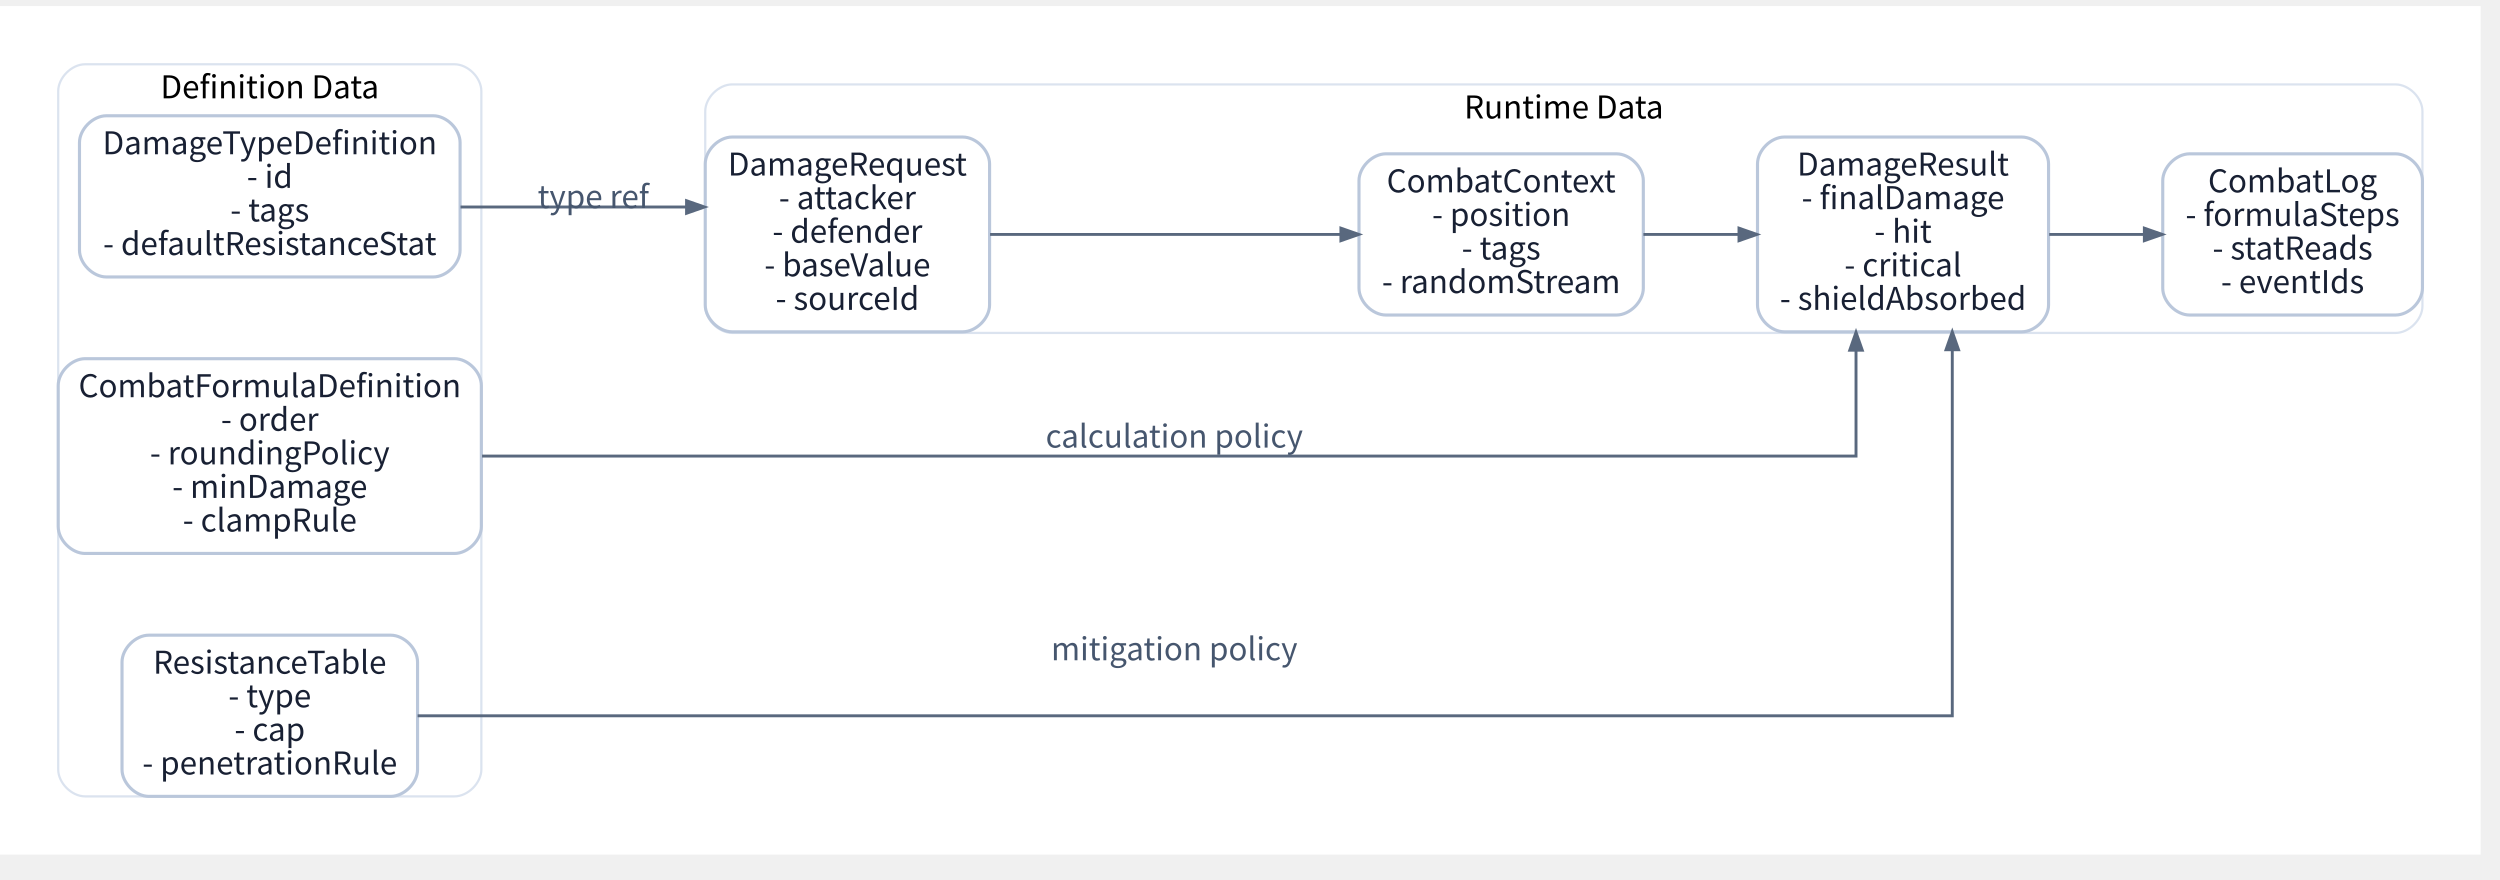
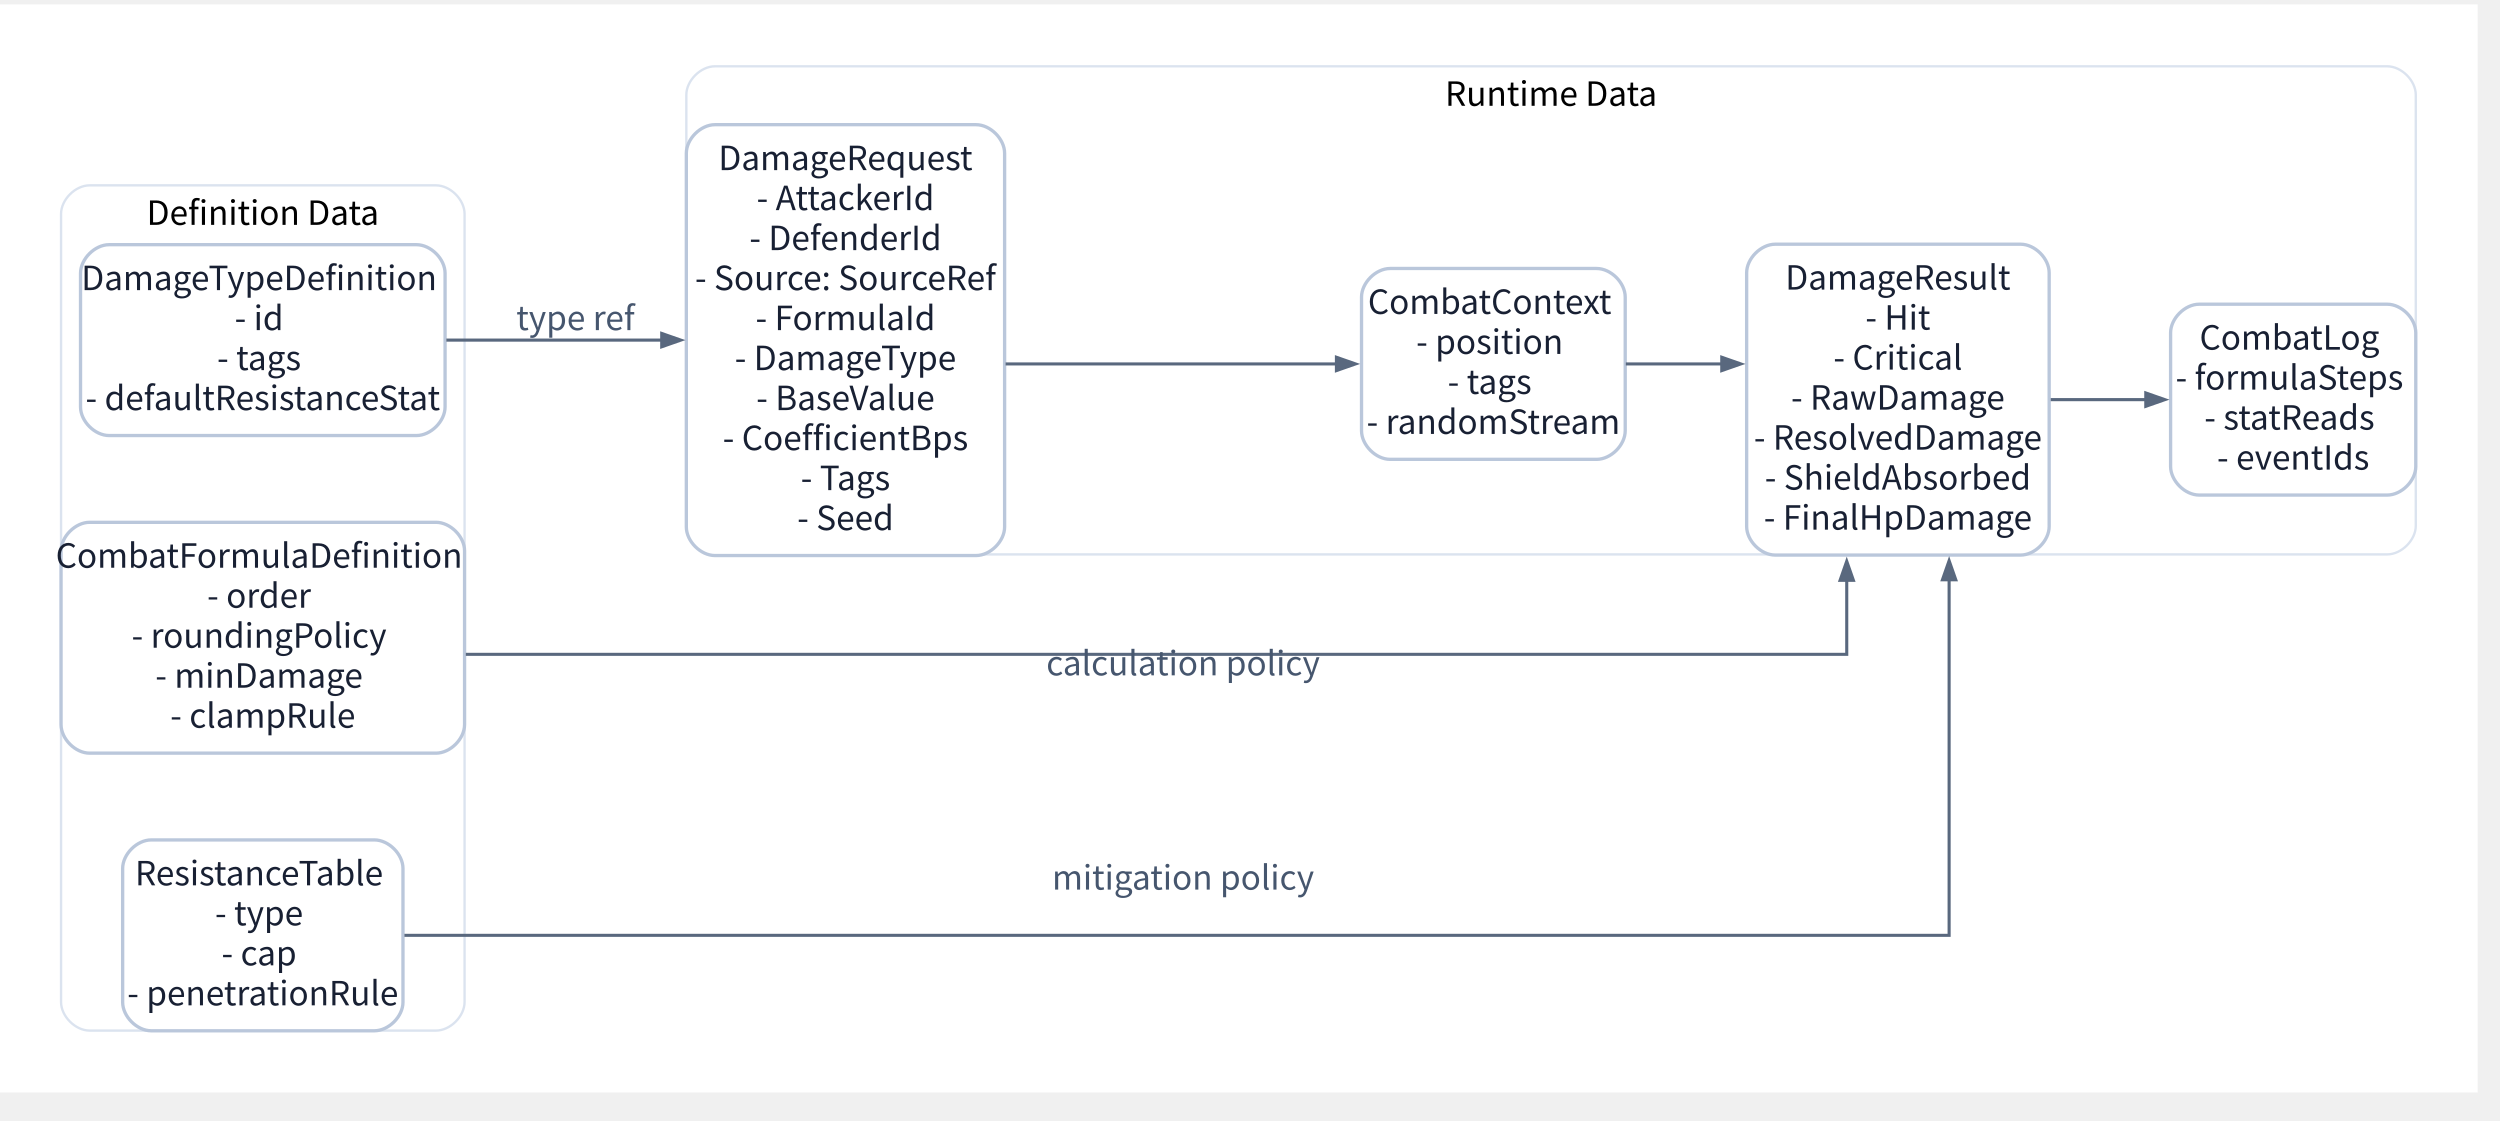
- <svg xmlns="http://www.w3.org/2000/svg" width="1125pt" height="396pt" viewBox="8.64 8.64 1116.64 387.64">
-   <g id="graph0" class="graph" transform="scale(1 1) rotate(0) translate(26.64 369.64)">
-     <polygon fill="#ffffff" stroke="transparent" points="-18,18 -18,-361 1090,-361 1090,18 -18,18" />
+ <svg xmlns="http://www.w3.org/2000/svg" width="1058pt" height="474pt" viewBox="9.00 9.00 1050.00 466.00">
+   <g id="graph0" class="graph" transform="scale(1 1) rotate(0) translate(26.64 447.64)">
+     <polygon fill="#ffffff" stroke="none" points="-18,18 -18,-439 1022.99,-439 1022.99,18 -18,18" />
    <g id="clust1" class="cluster">
-       <path fill="#ffffff" stroke="#dbe3ef" d="M20,-8C20,-8 185,-8 185,-8 191,-8 197,-14 197,-20 197,-20 197,-323 197,-323 197,-329 191,-335 185,-335 185,-335 20,-335 20,-335 14,-335 8,-329 8,-323 8,-323 8,-20 8,-20 8,-14 14,-8 20,-8" />
-       <text text-anchor="middle" x="102.5" y="-319.8" font-family="Noto Sans CJK KR" font-size="14.00">Definition Data</text>
+       <path fill="#ffffff" stroke="#dbe3ef" d="M20,-8C20,-8 165.48,-8 165.48,-8 171.48,-8 177.48,-14 177.48,-20 177.48,-20 177.48,-351 177.48,-351 177.48,-357 171.48,-363 165.48,-363 165.48,-363 20,-363 20,-363 14,-363 8,-357 8,-351 8,-351 8,-20 8,-20 8,-14 14,-8 20,-8" />
+       <text xml:space="preserve" text-anchor="middle" x="92.74" y="-346.4" font-family="Noto Sans CJK KR" font-size="14.00">Definition Data</text>
    </g>
    <g id="clust2" class="cluster">
-       <path fill="#ffffff" stroke="#dbe3ef" d="M309,-215C309,-215 1052,-215 1052,-215 1058,-215 1064,-221 1064,-227 1064,-227 1064,-314 1064,-314 1064,-320 1058,-326 1052,-326 1052,-326 309,-326 309,-326 303,-326 297,-320 297,-314 297,-314 297,-227 297,-227 297,-221 303,-215 309,-215" />
-       <text text-anchor="middle" x="680.5" y="-310.8" font-family="Noto Sans CJK KR" font-size="14.00">Runtime Data</text>
+       <path fill="#ffffff" stroke="#dbe3ef" d="M282.62,-208C282.62,-208 984.99,-208 984.99,-208 990.99,-208 996.99,-214 996.99,-220 996.99,-220 996.99,-401 996.99,-401 996.99,-407 990.99,-413 984.99,-413 984.99,-413 282.62,-413 282.62,-413 276.62,-413 270.62,-407 270.62,-401 270.62,-401 270.62,-220 270.62,-220 270.62,-214 276.62,-208 282.62,-208" />
+       <text xml:space="preserve" text-anchor="middle" x="633.81" y="-396.4" font-family="Noto Sans CJK KR" font-size="14.00">Runtime Data</text>
    </g>
    <g id="node1" class="node">
-       <path fill="#ffffff" stroke="#bac7db" stroke-width="1.4" d="M175.5,-312C175.5,-312 29.5,-312 29.5,-312 23.5,-312 17.5,-306 17.5,-300 17.5,-300 17.5,-252 17.5,-252 17.5,-246 23.5,-240 29.5,-240 29.5,-240 175.5,-240 175.5,-240 181.5,-240 187.5,-246 187.5,-252 187.5,-252 187.5,-300 187.5,-300 187.5,-306 181.5,-312 175.5,-312" />
-       <text text-anchor="middle" x="102.5" y="-294.8" font-family="Noto Sans CJK KR" font-size="14.00" fill="#182033">DamageTypeDefinition</text>
-       <text text-anchor="middle" x="102.5" y="-279.8" font-family="Noto Sans CJK KR" font-size="14.00" fill="#182033">- id</text>
-       <text text-anchor="middle" x="102.5" y="-264.8" font-family="Noto Sans CJK KR" font-size="14.00" fill="#182033">- tags</text>
-       <text text-anchor="middle" x="102.5" y="-249.8" font-family="Noto Sans CJK KR" font-size="14.00" fill="#182033">- defaultResistanceStat</text>
+       <path fill="#ffffff" stroke="#bac7db" stroke-width="1.4" d="M157.29,-338.08C157.29,-338.08 28.18,-338.08 28.18,-338.08 22.18,-338.08 16.18,-332.08 16.18,-326.08 16.18,-326.08 16.18,-269.92 16.18,-269.92 16.18,-263.92 22.18,-257.92 28.18,-257.92 28.18,-257.92 157.29,-257.92 157.29,-257.92 163.29,-257.92 169.29,-263.92 169.29,-269.92 169.29,-269.92 169.29,-326.08 169.29,-326.08 169.29,-332.08 163.29,-338.08 157.29,-338.08" />
+       <text xml:space="preserve" text-anchor="middle" x="92.74" y="-319" font-family="Noto Sans CJK KR" font-size="14.00" fill="#182033">DamageTypeDefinition+ </text>
+       <text xml:space="preserve" text-anchor="middle" x="92.74" y="-302.2" font-family="Noto Sans CJK KR" font-size="14.00" fill="#182033">- id+ </text>
+       <text xml:space="preserve" text-anchor="middle" x="92.74" y="-285.4" font-family="Noto Sans CJK KR" font-size="14.00" fill="#182033">- tags+ </text>
+       <text xml:space="preserve" text-anchor="middle" x="92.74" y="-268.6" font-family="Noto Sans CJK KR" font-size="14.00" fill="#182033">- defaultResistanceStat</text>
    </g>
    <g id="node4" class="node">
-       <path fill="#ffffff" stroke="#bac7db" stroke-width="1.4" d="M412,-302.5C412,-302.5 309,-302.5 309,-302.5 303,-302.5 297,-296.5 297,-290.5 297,-290.5 297,-227.5 297,-227.5 297,-221.5 303,-215.5 309,-215.5 309,-215.5 412,-215.5 412,-215.5 418,-215.5 424,-221.5 424,-227.5 424,-227.5 424,-290.5 424,-290.5 424,-296.5 418,-302.5 412,-302.5" />
-       <text text-anchor="middle" x="360.5" y="-285.3" font-family="Noto Sans CJK KR" font-size="14.00" fill="#182033">DamageRequest</text>
-       <text text-anchor="middle" x="360.5" y="-270.3" font-family="Noto Sans CJK KR" font-size="14.00" fill="#182033">- attacker</text>
-       <text text-anchor="middle" x="360.5" y="-255.3" font-family="Noto Sans CJK KR" font-size="14.00" fill="#182033">- defender</text>
-       <text text-anchor="middle" x="360.5" y="-240.3" font-family="Noto Sans CJK KR" font-size="14.00" fill="#182033">- baseValue</text>
-       <text text-anchor="middle" x="360.5" y="-225.3" font-family="Noto Sans CJK KR" font-size="14.00" fill="#182033">- sourceId</text>
+       <path fill="#ffffff" stroke="#bac7db" stroke-width="1.4" d="M392.3,-388.48C392.3,-388.48 282.62,-388.48 282.62,-388.48 276.62,-388.48 270.62,-382.48 270.62,-376.48 270.62,-376.48 270.62,-219.52 270.62,-219.52 270.62,-213.52 276.62,-207.52 282.62,-207.52 282.62,-207.52 392.3,-207.52 392.3,-207.52 398.3,-207.52 404.3,-213.52 404.3,-219.52 404.3,-219.52 404.3,-376.48 404.3,-376.48 404.3,-382.48 398.3,-388.48 392.3,-388.48" />
+       <text xml:space="preserve" text-anchor="middle" x="337.46" y="-369.4" font-family="Noto Sans CJK KR" font-size="14.00" fill="#182033">DamageRequest</text>
+       <text xml:space="preserve" text-anchor="middle" x="337.46" y="-352.6" font-family="Noto Sans CJK KR" font-size="14.00" fill="#182033">- AttackerId</text>
+       <text xml:space="preserve" text-anchor="middle" x="337.46" y="-335.8" font-family="Noto Sans CJK KR" font-size="14.00" fill="#182033">- DefenderId</text>
+       <text xml:space="preserve" text-anchor="middle" x="337.46" y="-319" font-family="Noto Sans CJK KR" font-size="14.00" fill="#182033">- Source: SourceRef</text>
+       <text xml:space="preserve" text-anchor="middle" x="337.46" y="-302.2" font-family="Noto Sans CJK KR" font-size="14.00" fill="#182033">- FormulaId</text>
+       <text xml:space="preserve" text-anchor="middle" x="337.46" y="-285.4" font-family="Noto Sans CJK KR" font-size="14.00" fill="#182033">- DamageType</text>
+       <text xml:space="preserve" text-anchor="middle" x="337.46" y="-268.6" font-family="Noto Sans CJK KR" font-size="14.00" fill="#182033">- BaseValue</text>
+       <text xml:space="preserve" text-anchor="middle" x="337.46" y="-251.8" font-family="Noto Sans CJK KR" font-size="14.00" fill="#182033">- CoefficientBps</text>
+       <text xml:space="preserve" text-anchor="middle" x="337.46" y="-235" font-family="Noto Sans CJK KR" font-size="14.00" fill="#182033">- Tags</text>
+       <text xml:space="preserve" text-anchor="middle" x="337.46" y="-218.2" font-family="Noto Sans CJK KR" font-size="14.00" fill="#182033">- Seed</text>
    </g>
    <g id="edge1" class="edge">
-       <path fill="none" stroke="#59687e" stroke-width="1.3" d="M187.69,-271.25C187.69,-271.25 288.65,-271.25 288.65,-271.25" />
-       <polygon fill="#59687e" stroke="#59687e" stroke-width="1.3" points="288.65,-274.05 296.65,-271.25 288.65,-268.45 288.65,-274.05" />
-       <text text-anchor="middle" x="247" y="-270.8" font-family="Noto Sans CJK KR" font-size="14.00" fill="#46566e">type ref</text>
+       <path fill="none" stroke="#59687e" stroke-width="1.3" d="M169.83,-298C169.83,-298 260.28,-298 260.28,-298" />
+       <polygon fill="#59687e" stroke="#59687e" stroke-width="1.3" points="260.28,-300.8 268.28,-298 260.28,-295.2 260.28,-300.8" />
+       <text xml:space="preserve" text-anchor="middle" x="224.05" y="-302.2" font-family="Noto Sans CJK KR" font-size="14.00" fill="#46566e">type ref</text>
    </g>
    <g id="node2" class="node">
-       <path fill="#ffffff" stroke="#bac7db" stroke-width="1.4" d="M185,-203.5C185,-203.5 20,-203.5 20,-203.5 14,-203.5 8,-197.5 8,-191.5 8,-191.5 8,-128.5 8,-128.5 8,-122.5 14,-116.5 20,-116.5 20,-116.5 185,-116.5 185,-116.5 191,-116.5 197,-122.5 197,-128.5 197,-128.5 197,-191.5 197,-191.5 197,-197.5 191,-203.5 185,-203.5" />
-       <text text-anchor="middle" x="102.5" y="-186.3" font-family="Noto Sans CJK KR" font-size="14.00" fill="#182033">CombatFormulaDefinition</text>
-       <text text-anchor="middle" x="102.5" y="-171.3" font-family="Noto Sans CJK KR" font-size="14.00" fill="#182033">- order</text>
-       <text text-anchor="middle" x="102.5" y="-156.3" font-family="Noto Sans CJK KR" font-size="14.00" fill="#182033">- roundingPolicy</text>
-       <text text-anchor="middle" x="102.5" y="-141.3" font-family="Noto Sans CJK KR" font-size="14.00" fill="#182033">- minDamage</text>
-       <text text-anchor="middle" x="102.5" y="-126.3" font-family="Noto Sans CJK KR" font-size="14.00" fill="#182033">- clampRule</text>
+       <path fill="#ffffff" stroke="#bac7db" stroke-width="1.4" d="M165.48,-221.48C165.48,-221.48 20,-221.48 20,-221.48 14,-221.48 8,-215.48 8,-209.48 8,-209.48 8,-136.52 8,-136.52 8,-130.52 14,-124.52 20,-124.52 20,-124.52 165.48,-124.52 165.48,-124.52 171.48,-124.52 177.48,-130.52 177.48,-136.52 177.48,-136.52 177.48,-209.48 177.48,-209.48 177.48,-215.48 171.48,-221.48 165.48,-221.48" />
+       <text xml:space="preserve" text-anchor="middle" x="92.74" y="-202.4" font-family="Noto Sans CJK KR" font-size="14.00" fill="#182033">CombatFormulaDefinition+ </text>
+       <text xml:space="preserve" text-anchor="middle" x="92.74" y="-185.6" font-family="Noto Sans CJK KR" font-size="14.00" fill="#182033">- order+ </text>
+       <text xml:space="preserve" text-anchor="middle" x="92.74" y="-168.8" font-family="Noto Sans CJK KR" font-size="14.00" fill="#182033">- roundingPolicy+ </text>
+       <text xml:space="preserve" text-anchor="middle" x="92.74" y="-152" font-family="Noto Sans CJK KR" font-size="14.00" fill="#182033">- minDamage+ </text>
+       <text xml:space="preserve" text-anchor="middle" x="92.74" y="-135.2" font-family="Noto Sans CJK KR" font-size="14.00" fill="#182033">- clampRule</text>
    </g>
    <g id="node6" class="node">
-       <path fill="#ffffff" stroke="#bac7db" stroke-width="1.4" d="M885,-302.5C885,-302.5 779,-302.5 779,-302.5 773,-302.5 767,-296.5 767,-290.5 767,-290.5 767,-227.5 767,-227.5 767,-221.5 773,-215.5 779,-215.5 779,-215.5 885,-215.5 885,-215.5 891,-215.5 897,-221.5 897,-227.5 897,-227.5 897,-290.5 897,-290.5 897,-296.5 891,-302.5 885,-302.5" />
-       <text text-anchor="middle" x="832" y="-285.3" font-family="Noto Sans CJK KR" font-size="14.00" fill="#182033">DamageResult</text>
-       <text text-anchor="middle" x="832" y="-270.3" font-family="Noto Sans CJK KR" font-size="14.00" fill="#182033">- finalDamage</text>
-       <text text-anchor="middle" x="832" y="-255.3" font-family="Noto Sans CJK KR" font-size="14.00" fill="#182033">- hit</text>
-       <text text-anchor="middle" x="832" y="-240.3" font-family="Noto Sans CJK KR" font-size="14.00" fill="#182033">- critical</text>
-       <text text-anchor="middle" x="832" y="-225.3" font-family="Noto Sans CJK KR" font-size="14.00" fill="#182033">- shieldAbsorbed</text>
+       <path fill="#ffffff" stroke="#bac7db" stroke-width="1.4" d="M831.01,-338.28C831.01,-338.28 727.95,-338.28 727.95,-338.28 721.95,-338.28 715.95,-332.28 715.95,-326.28 715.95,-326.28 715.95,-219.72 715.95,-219.72 715.95,-213.72 721.95,-207.72 727.95,-207.72 727.95,-207.72 831.01,-207.72 831.01,-207.72 837.01,-207.72 843.01,-213.72 843.01,-219.72 843.01,-219.72 843.01,-326.28 843.01,-326.28 843.01,-332.28 837.01,-338.28 831.01,-338.28" />
+       <text xml:space="preserve" text-anchor="middle" x="779.48" y="-319.2" font-family="Noto Sans CJK KR" font-size="14.00" fill="#182033">DamageResult</text>
+       <text xml:space="preserve" text-anchor="middle" x="779.48" y="-302.4" font-family="Noto Sans CJK KR" font-size="14.00" fill="#182033">- Hit</text>
+       <text xml:space="preserve" text-anchor="middle" x="779.48" y="-285.6" font-family="Noto Sans CJK KR" font-size="14.00" fill="#182033">- Critical</text>
+       <text xml:space="preserve" text-anchor="middle" x="779.48" y="-268.8" font-family="Noto Sans CJK KR" font-size="14.00" fill="#182033">- RawDamage</text>
+       <text xml:space="preserve" text-anchor="middle" x="779.48" y="-252" font-family="Noto Sans CJK KR" font-size="14.00" fill="#182033">- ResolvedDamage</text>
+       <text xml:space="preserve" text-anchor="middle" x="779.48" y="-235.2" font-family="Noto Sans CJK KR" font-size="14.00" fill="#182033">- ShieldAbsorbed</text>
+       <text xml:space="preserve" text-anchor="middle" x="779.48" y="-218.4" font-family="Noto Sans CJK KR" font-size="14.00" fill="#182033">- FinalHpDamage</text>
    </g>
    <g id="edge2" class="edge">
-       <path fill="none" stroke="#59687e" stroke-width="1.3" d="M197.32,-160C390.38,-160 811,-160 811,-160 811,-160 811,-207.29 811,-207.29" />
-       <polygon fill="#59687e" stroke="#59687e" stroke-width="1.3" points="808.2,-207.29 811,-215.29 813.8,-207.29 808.2,-207.29" />
-       <text text-anchor="middle" x="506.5" y="-163.8" font-family="Noto Sans CJK KR" font-size="14.00" fill="#46566e">calculation policy</text>
+       <path fill="none" stroke="#59687e" stroke-width="1.3" d="M178.01,-166.02C357.52,-166.02 757.99,-166.02 757.99,-166.02 757.99,-166.02 757.99,-197.11 757.99,-197.11" />
+       <polygon fill="#59687e" stroke="#59687e" stroke-width="1.3" points="755.19,-197.11 757.99,-205.11 760.79,-197.11 755.19,-197.11" />
+       <text xml:space="preserve" text-anchor="middle" x="479.25" y="-157.2" font-family="Noto Sans CJK KR" font-size="14.00" fill="#46566e">calculation policy</text>
    </g>
    <g id="node3" class="node">
-       <path fill="#ffffff" stroke="#bac7db" stroke-width="1.4" d="M156.5,-80C156.5,-80 48.5,-80 48.5,-80 42.5,-80 36.5,-74 36.5,-68 36.5,-68 36.5,-20 36.5,-20 36.5,-14 42.5,-8 48.5,-8 48.5,-8 156.5,-8 156.5,-8 162.5,-8 168.5,-14 168.5,-20 168.5,-20 168.5,-68 168.5,-68 168.5,-74 162.5,-80 156.5,-80" />
-       <text text-anchor="middle" x="102.5" y="-62.8" font-family="Noto Sans CJK KR" font-size="14.00" fill="#182033">ResistanceTable</text>
-       <text text-anchor="middle" x="102.5" y="-47.8" font-family="Noto Sans CJK KR" font-size="14.00" fill="#182033">- type</text>
-       <text text-anchor="middle" x="102.5" y="-32.8" font-family="Noto Sans CJK KR" font-size="14.00" fill="#182033">- cap</text>
-       <text text-anchor="middle" x="102.5" y="-17.8" font-family="Noto Sans CJK KR" font-size="14.00" fill="#182033">- penetrationRule</text>
+       <path fill="#ffffff" stroke="#bac7db" stroke-width="1.4" d="M139.61,-88.08C139.61,-88.08 45.87,-88.08 45.87,-88.08 39.87,-88.08 33.87,-82.08 33.87,-76.08 33.87,-76.08 33.87,-19.92 33.87,-19.92 33.87,-13.92 39.87,-7.92 45.87,-7.92 45.87,-7.92 139.61,-7.92 139.61,-7.92 145.61,-7.92 151.61,-13.92 151.61,-19.92 151.61,-19.92 151.61,-76.08 151.61,-76.08 151.61,-82.08 145.61,-88.08 139.61,-88.08" />
+       <text xml:space="preserve" text-anchor="middle" x="92.74" y="-69" font-family="Noto Sans CJK KR" font-size="14.00" fill="#182033">ResistanceTable+ </text>
+       <text xml:space="preserve" text-anchor="middle" x="92.74" y="-52.2" font-family="Noto Sans CJK KR" font-size="14.00" fill="#182033">- type+ </text>
+       <text xml:space="preserve" text-anchor="middle" x="92.74" y="-35.4" font-family="Noto Sans CJK KR" font-size="14.00" fill="#182033">- cap+ </text>
+       <text xml:space="preserve" text-anchor="middle" x="92.74" y="-18.6" font-family="Noto Sans CJK KR" font-size="14.00" fill="#182033">- penetrationRule</text>
    </g>
    <g id="edge3" class="edge">
-       <path fill="none" stroke="#59687e" stroke-width="1.3" d="M168.53,-44C351.91,-44 854,-44 854,-44 854,-44 854,-207.49 854,-207.49" />
-       <polygon fill="#59687e" stroke="#59687e" stroke-width="1.3" points="851.2,-207.49 854,-215.49 856.8,-207.49 851.2,-207.49" />
-       <text text-anchor="middle" x="506.5" y="-68.8" font-family="Noto Sans CJK KR" font-size="14.00" fill="#46566e">mitigation policy</text>
+       <path fill="none" stroke="#59687e" stroke-width="1.3" d="M152.21,-48C322.7,-48 800.99,-48 800.99,-48 800.99,-48 800.99,-197.35 800.99,-197.35" />
+       <polygon fill="#59687e" stroke="#59687e" stroke-width="1.3" points="798.19,-197.35 800.99,-205.35 803.79,-197.35 798.19,-197.35" />
+       <text xml:space="preserve" text-anchor="middle" x="479.25" y="-67.2" font-family="Noto Sans CJK KR" font-size="14.00" fill="#46566e">mitigation policy</text>
    </g>
    <g id="node5" class="node">
-       <path fill="#ffffff" stroke="#bac7db" stroke-width="1.4" d="M704,-295C704,-295 601,-295 601,-295 595,-295 589,-289 589,-283 589,-283 589,-235 589,-235 589,-229 595,-223 601,-223 601,-223 704,-223 704,-223 710,-223 716,-229 716,-235 716,-235 716,-283 716,-283 716,-289 710,-295 704,-295" />
-       <text text-anchor="middle" x="652.5" y="-277.8" font-family="Noto Sans CJK KR" font-size="14.00" fill="#182033">CombatContext</text>
-       <text text-anchor="middle" x="652.5" y="-262.8" font-family="Noto Sans CJK KR" font-size="14.00" fill="#182033">- position</text>
-       <text text-anchor="middle" x="652.5" y="-247.8" font-family="Noto Sans CJK KR" font-size="14.00" fill="#182033">- tags</text>
-       <text text-anchor="middle" x="652.5" y="-232.8" font-family="Noto Sans CJK KR" font-size="14.00" fill="#182033">- randomStream</text>
+       <path fill="#ffffff" stroke="#bac7db" stroke-width="1.4" d="M652.95,-328.08C652.95,-328.08 566.2,-328.08 566.2,-328.08 560.2,-328.08 554.2,-322.08 554.2,-316.08 554.2,-316.08 554.2,-259.92 554.2,-259.92 554.2,-253.92 560.2,-247.92 566.2,-247.92 566.2,-247.92 652.95,-247.92 652.95,-247.92 658.95,-247.92 664.95,-253.92 664.95,-259.92 664.95,-259.92 664.95,-316.08 664.95,-316.08 664.95,-322.08 658.95,-328.08 652.95,-328.08" />
+       <text xml:space="preserve" text-anchor="middle" x="609.58" y="-309" font-family="Noto Sans CJK KR" font-size="14.00" fill="#182033">CombatContext+ </text>
+       <text xml:space="preserve" text-anchor="middle" x="609.58" y="-292.2" font-family="Noto Sans CJK KR" font-size="14.00" fill="#182033">- position+ </text>
+       <text xml:space="preserve" text-anchor="middle" x="609.58" y="-275.4" font-family="Noto Sans CJK KR" font-size="14.00" fill="#182033">- tags+ </text>
+       <text xml:space="preserve" text-anchor="middle" x="609.58" y="-258.6" font-family="Noto Sans CJK KR" font-size="14.00" fill="#182033">- randomStream</text>
    </g>
    <g id="edge4" class="edge">
-       <path fill="none" stroke="#59687e" stroke-width="1.3" d="M424.22,-259C424.22,-259 580.92,-259 580.92,-259" />
-       <polygon fill="#59687e" stroke="#59687e" stroke-width="1.3" points="580.92,-261.8 588.92,-259 580.92,-256.2 580.92,-261.8" />
+       <path fill="none" stroke="#59687e" stroke-width="1.3" d="M404.72,-288C404.72,-288 543.66,-288 543.66,-288" />
+       <polygon fill="#59687e" stroke="#59687e" stroke-width="1.3" points="543.66,-290.8 551.66,-288 543.66,-285.2 543.66,-290.8" />
    </g>
    <g id="edge5" class="edge">
-       <path fill="none" stroke="#59687e" stroke-width="1.3" d="M716.04,-259C716.04,-259 758.73,-259 758.73,-259" />
-       <polygon fill="#59687e" stroke="#59687e" stroke-width="1.3" points="758.73,-261.8 766.73,-259 758.73,-256.2 758.73,-261.8" />
+       <path fill="none" stroke="#59687e" stroke-width="1.3" d="M665.21,-288C665.21,-288 705.5,-288 705.5,-288" />
+       <polygon fill="#59687e" stroke="#59687e" stroke-width="1.3" points="705.5,-290.8 713.5,-288 705.5,-285.2 705.5,-290.8" />
    </g>
    <g id="node7" class="node">
-       <path fill="#ffffff" stroke="#bac7db" stroke-width="1.4" d="M1052,-295C1052,-295 960,-295 960,-295 954,-295 948,-289 948,-283 948,-283 948,-235 948,-235 948,-229 954,-223 960,-223 960,-223 1052,-223 1052,-223 1058,-223 1064,-229 1064,-235 1064,-235 1064,-283 1064,-283 1064,-289 1058,-295 1052,-295" />
-       <text text-anchor="middle" x="1006" y="-277.8" font-family="Noto Sans CJK KR" font-size="14.00" fill="#182033">CombatLog</text>
-       <text text-anchor="middle" x="1006" y="-262.8" font-family="Noto Sans CJK KR" font-size="14.00" fill="#182033">- formulaSteps</text>
-       <text text-anchor="middle" x="1006" y="-247.8" font-family="Noto Sans CJK KR" font-size="14.00" fill="#182033">- statReads</text>
-       <text text-anchor="middle" x="1006" y="-232.8" font-family="Noto Sans CJK KR" font-size="14.00" fill="#182033">- eventIds</text>
+       <path fill="#ffffff" stroke="#bac7db" stroke-width="1.4" d="M984.99,-313.08C984.99,-313.08 906.01,-313.08 906.01,-313.08 900.01,-313.08 894.01,-307.08 894.01,-301.08 894.01,-301.08 894.01,-244.92 894.01,-244.92 894.01,-238.92 900.01,-232.92 906.01,-232.92 906.01,-232.92 984.99,-232.92 984.99,-232.92 990.99,-232.92 996.99,-238.92 996.99,-244.92 996.99,-244.92 996.99,-301.08 996.99,-301.08 996.99,-307.08 990.99,-313.08 984.99,-313.08" />
+       <text xml:space="preserve" text-anchor="middle" x="945.5" y="-294" font-family="Noto Sans CJK KR" font-size="14.00" fill="#182033">CombatLog+ </text>
+       <text xml:space="preserve" text-anchor="middle" x="945.5" y="-277.2" font-family="Noto Sans CJK KR" font-size="14.00" fill="#182033">- formulaSteps+ </text>
+       <text xml:space="preserve" text-anchor="middle" x="945.5" y="-260.4" font-family="Noto Sans CJK KR" font-size="14.00" fill="#182033">- statReads+ </text>
+       <text xml:space="preserve" text-anchor="middle" x="945.5" y="-243.6" font-family="Noto Sans CJK KR" font-size="14.00" fill="#182033">- eventIds</text>
    </g>
    <g id="edge6" class="edge">
-       <path fill="none" stroke="#59687e" stroke-width="1.3" d="M897.29,-259C897.29,-259 939.79,-259 939.79,-259" />
-       <polygon fill="#59687e" stroke="#59687e" stroke-width="1.3" points="939.79,-261.8 947.79,-259 939.79,-256.2 939.79,-261.8" />
+       <path fill="none" stroke="#59687e" stroke-width="1.3" d="M843.67,-273C843.67,-273 883.59,-273 883.59,-273" />
+       <polygon fill="#59687e" stroke="#59687e" stroke-width="1.3" points="883.59,-275.8 891.59,-273 883.59,-270.2 883.59,-275.8" />
    </g>
  </g>
</svg>
